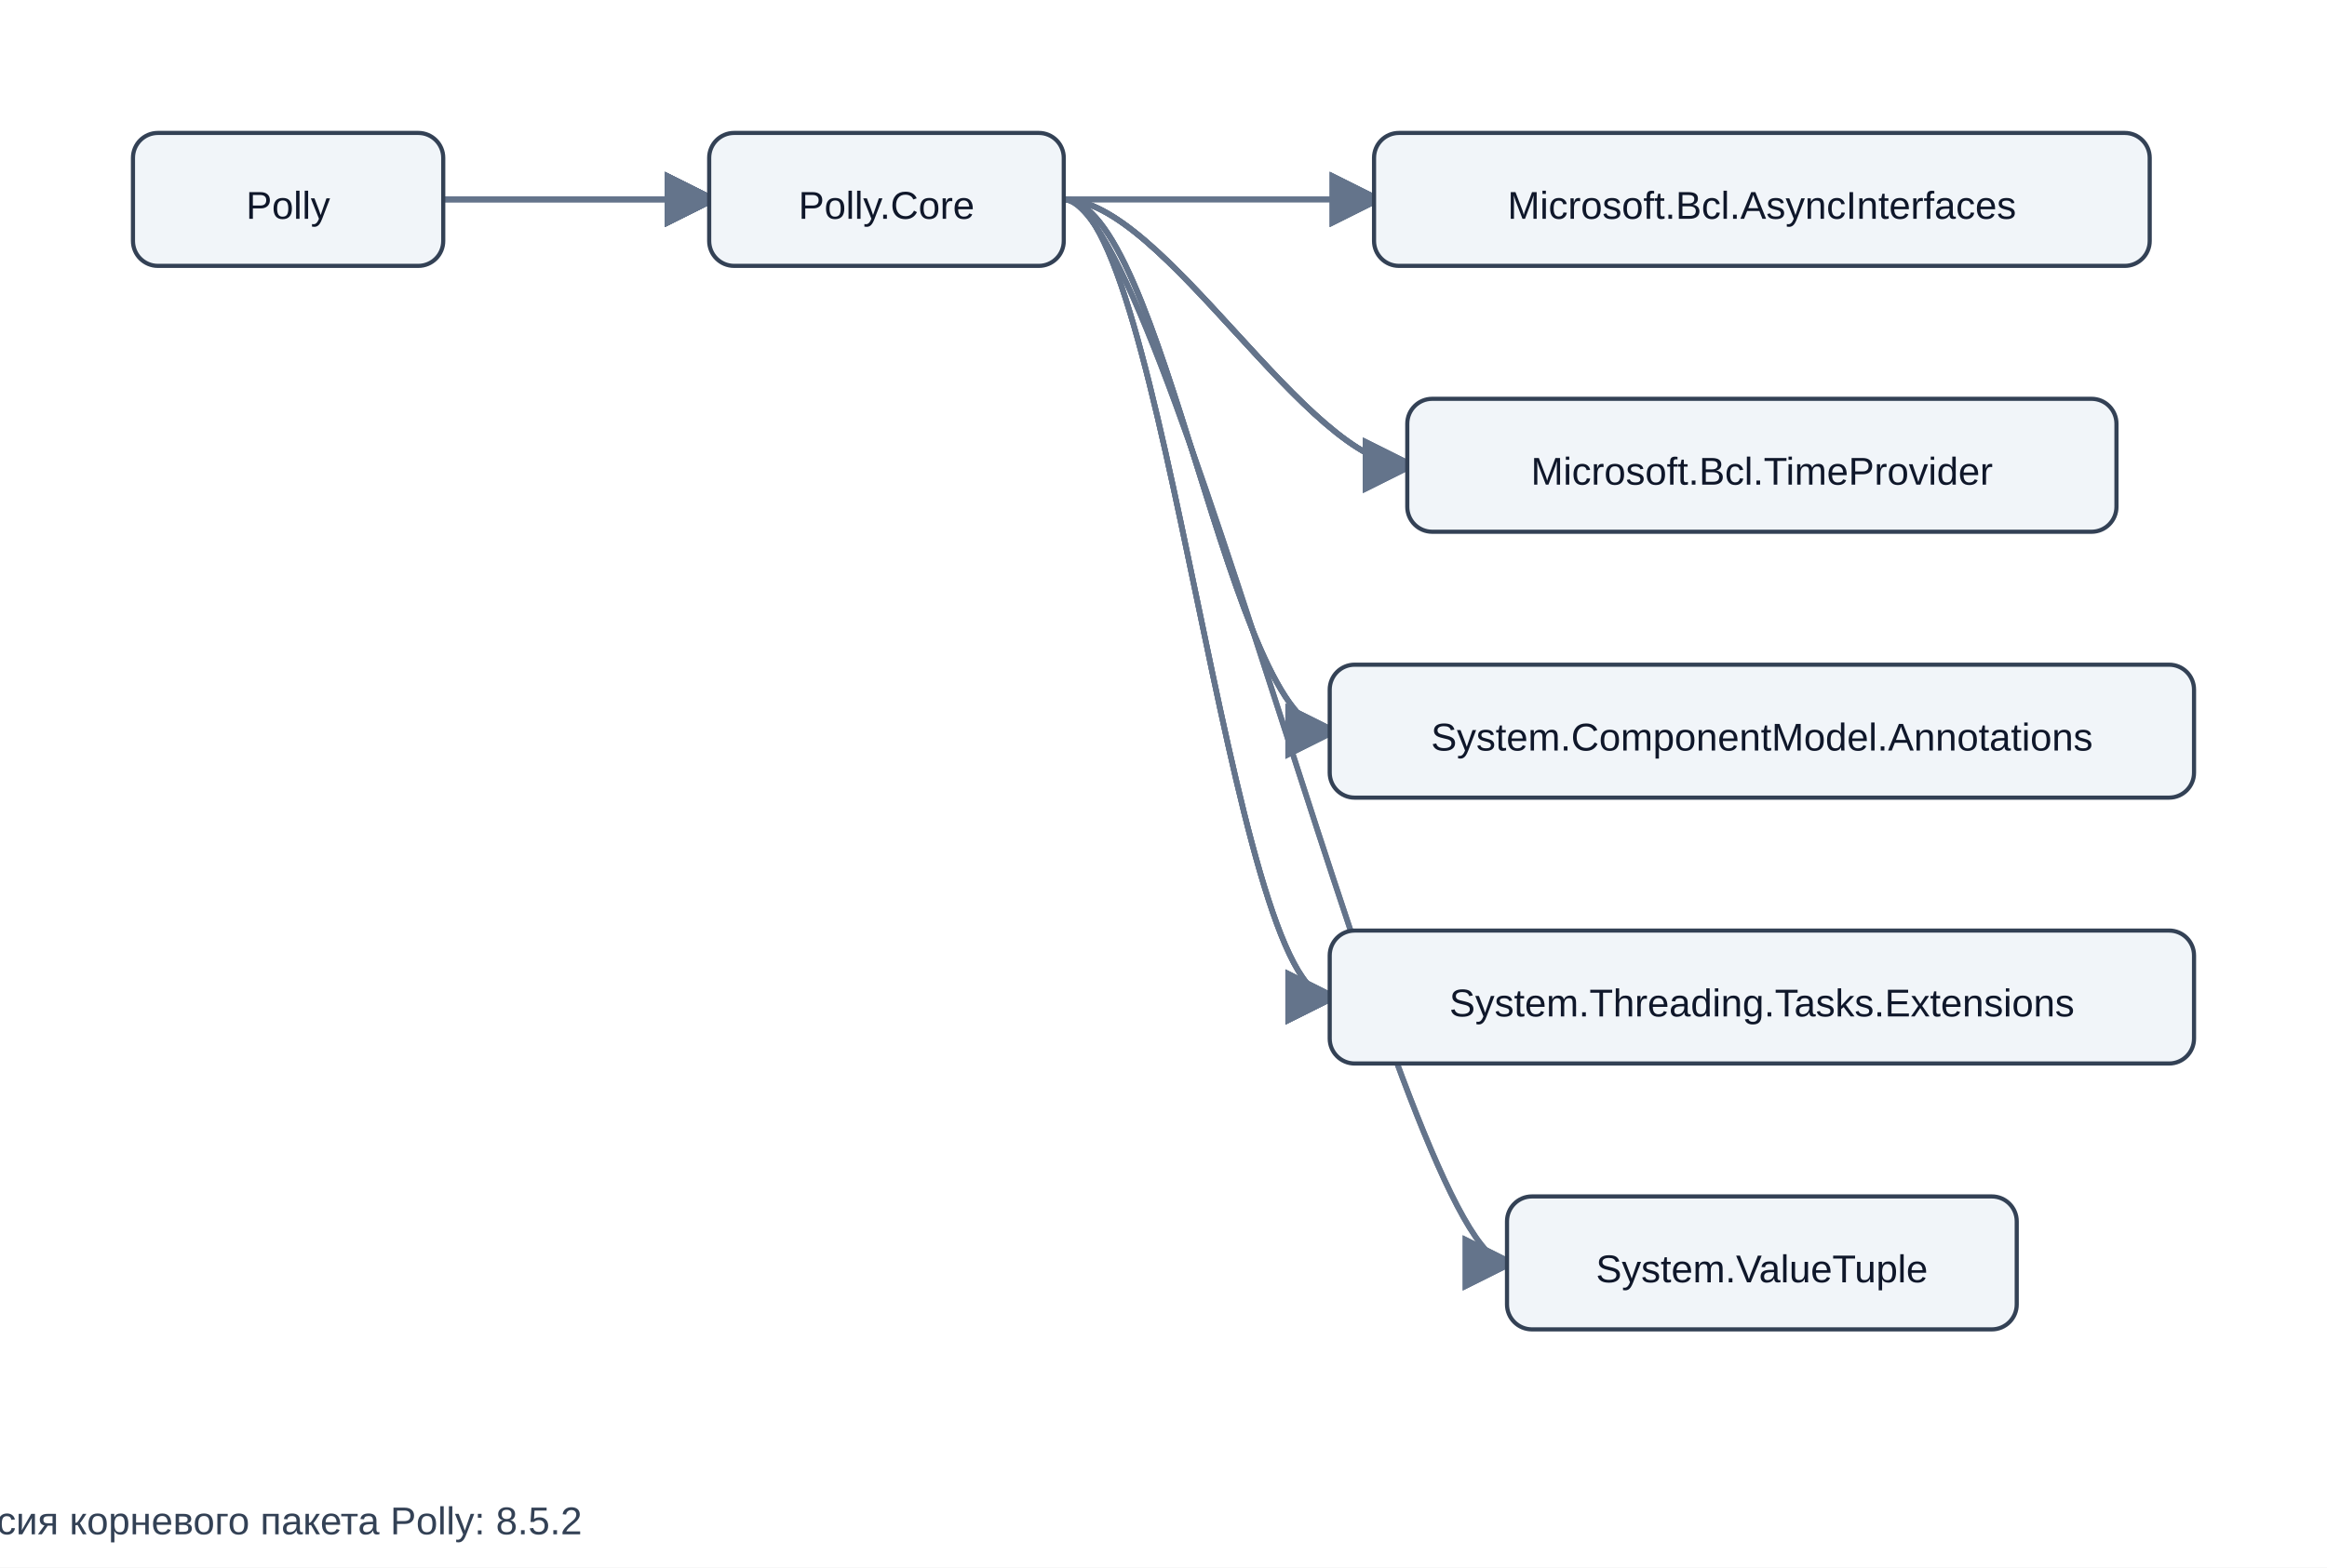
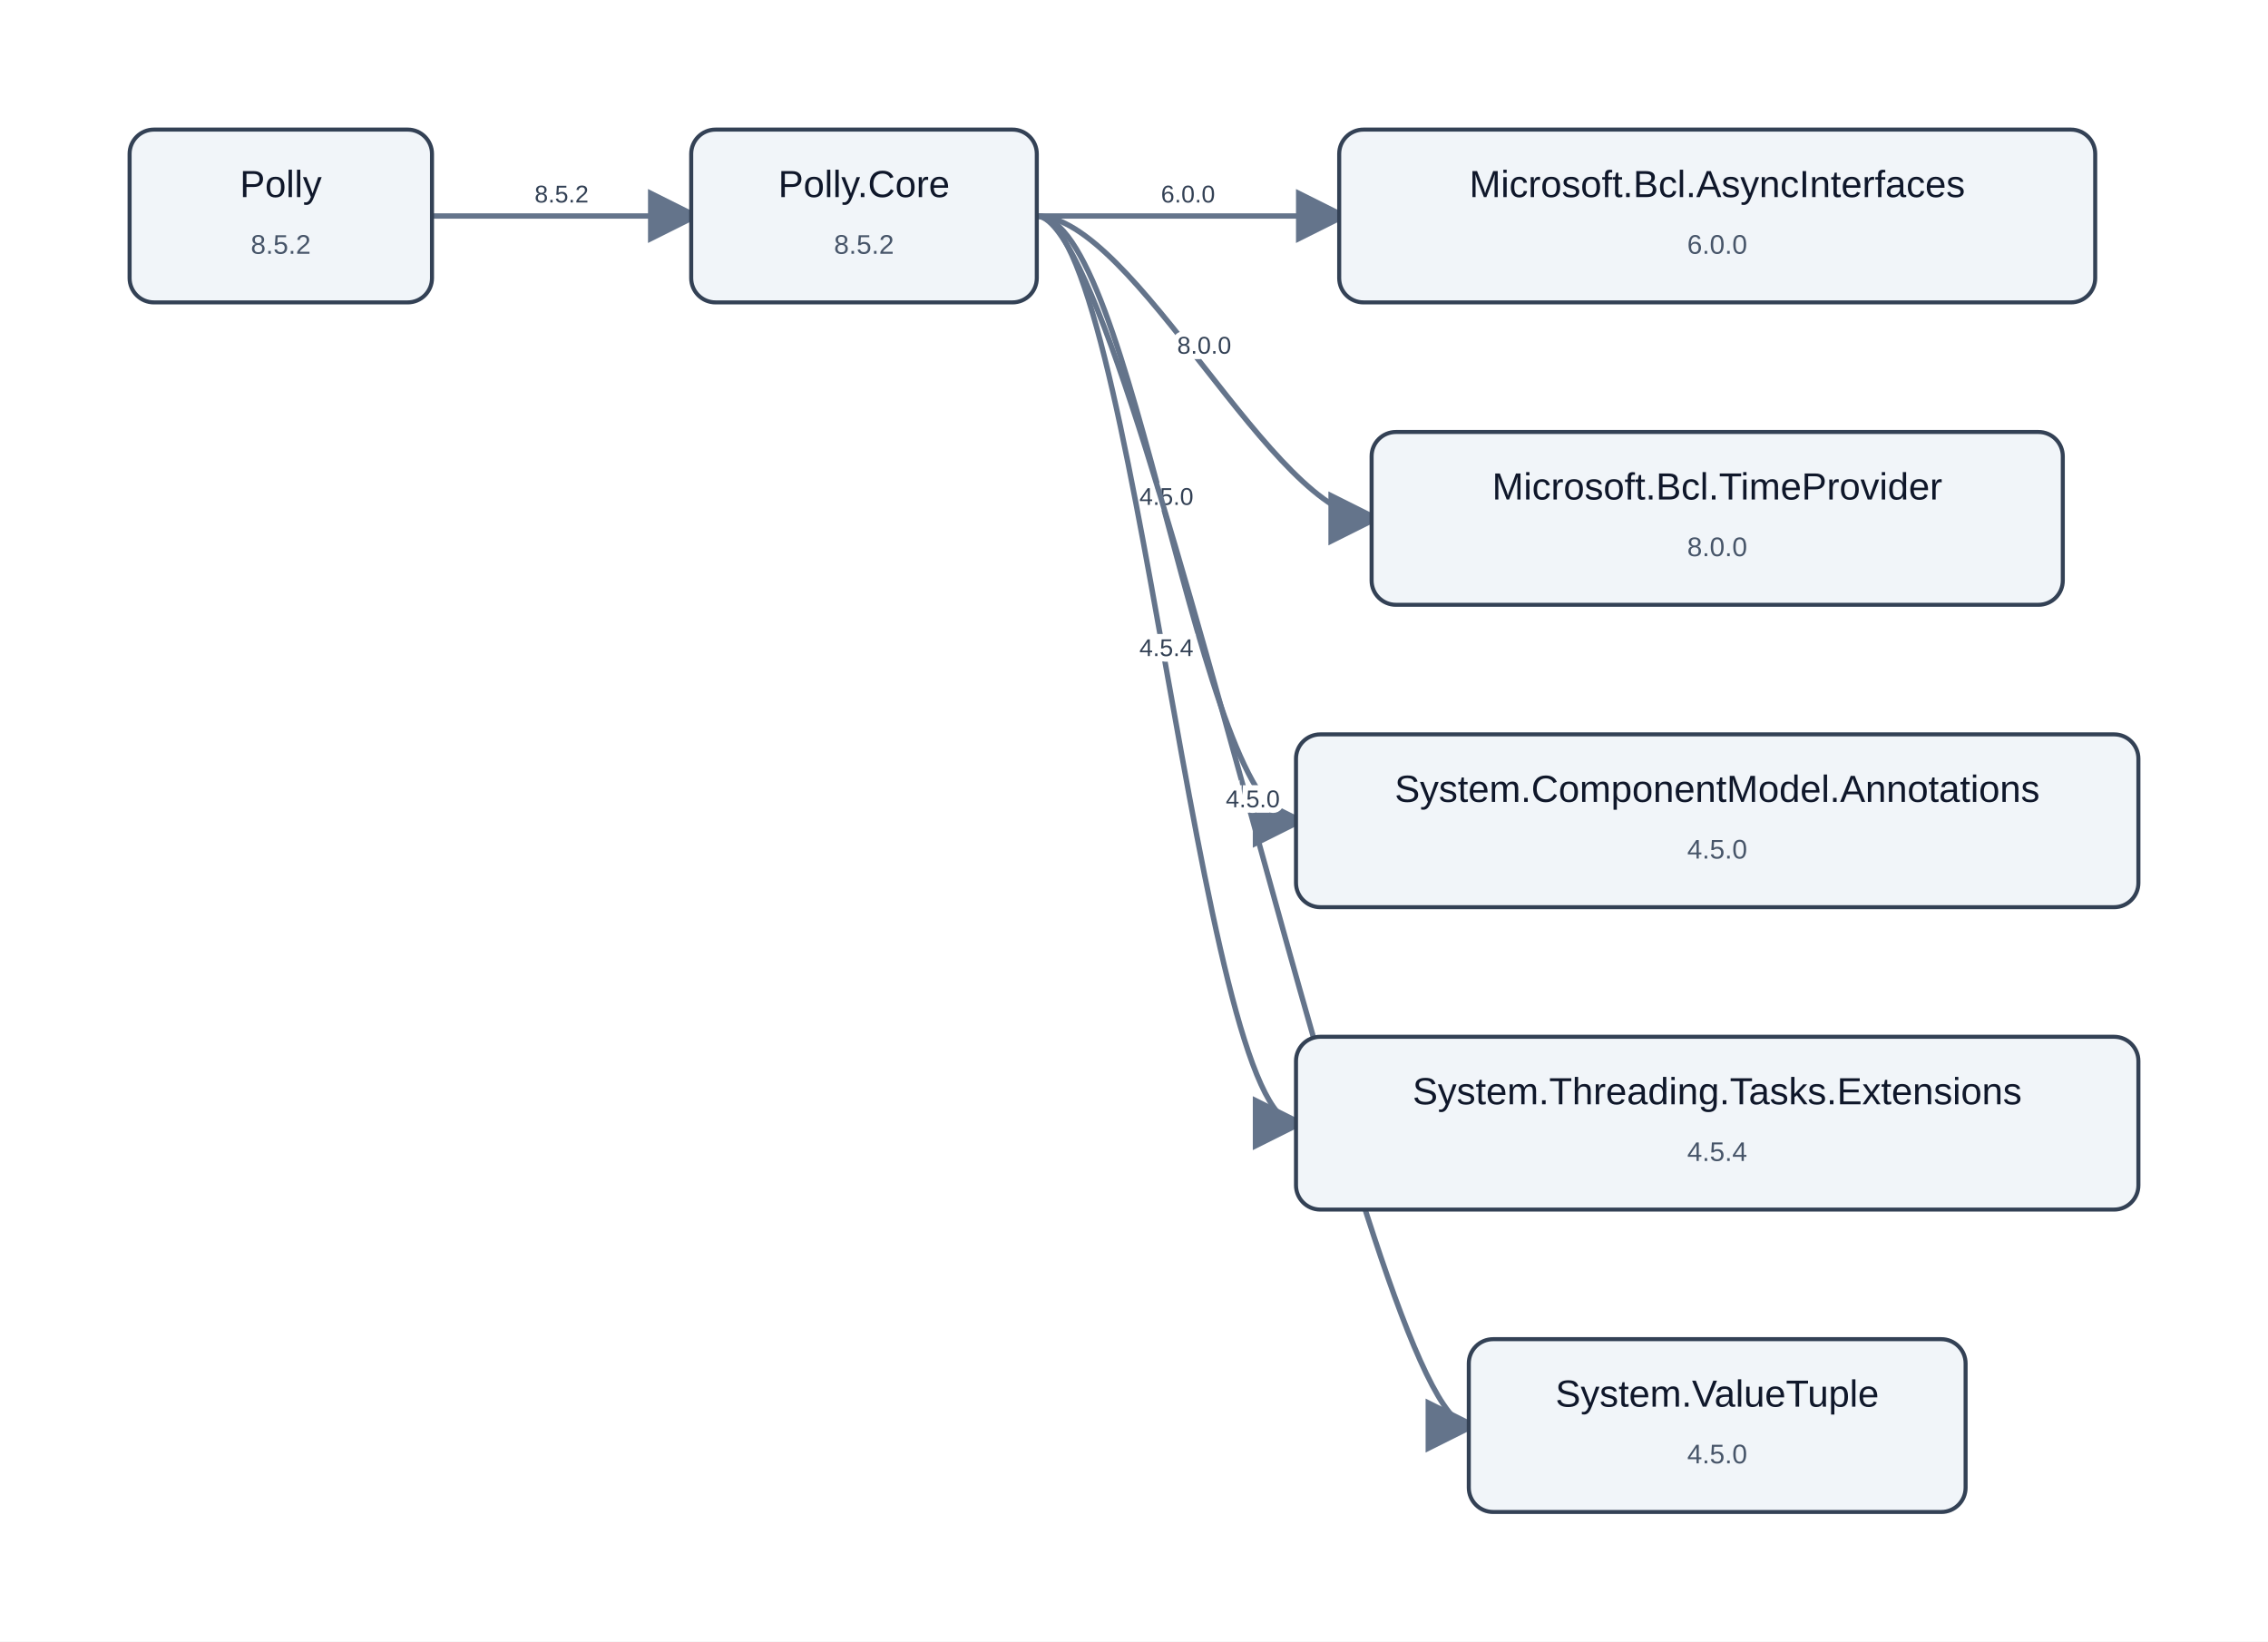
- <svg xmlns="http://www.w3.org/2000/svg" width="840" height="566" viewBox="0 0 840 566">
+ <svg xmlns="http://www.w3.org/2000/svg" width="840" height="608" viewBox="0 0 840 608">
  <defs>
    <marker id="arrow" markerWidth="10" markerHeight="10" refX="8" refY="5" orient="auto" markerUnits="strokeWidth">
      <path d="M 0 0 L 10 5 L 0 10 z" fill="#64748b" />
    </marker>
  </defs>
  <rect width="100%" height="100%" fill="#ffffff" />
-   <path d="M 160 72 C 196 72, 220 72, 256 72" fill="none" stroke="#64748b" stroke-width="2" marker-end="url(#arrow)" />
-   <path d="M 160 72 C 196 72, 220 72, 256 72" fill="none" stroke="#64748b" stroke-width="2" marker-end="url(#arrow)" />
-   <path d="M 160 72 C 196 72, 220 72, 256 72" fill="none" stroke="#64748b" stroke-width="2" marker-end="url(#arrow)" />
-   <path d="M 160 72 C 196 72, 220 72, 256 72" fill="none" stroke="#64748b" stroke-width="2" marker-end="url(#arrow)" />
-   <path d="M 384 72 C 420 72, 460 72, 496 72" fill="none" stroke="#64748b" stroke-width="2" marker-end="url(#arrow)" />
-   <path d="M 384 72 C 420 72, 472 168, 508 168" fill="none" stroke="#64748b" stroke-width="2" marker-end="url(#arrow)" />
-   <path d="M 384 72 C 420 72, 444 264, 480 264" fill="none" stroke="#64748b" stroke-width="2" marker-end="url(#arrow)" />
-   <path d="M 384 72 C 420 72, 444 360, 480 360" fill="none" stroke="#64748b" stroke-width="2" marker-end="url(#arrow)" />
-   <path d="M 384 72 C 420 72, 508 456, 544 456" fill="none" stroke="#64748b" stroke-width="2" marker-end="url(#arrow)" />
-   <path d="M 384 72 C 420 72, 460 72, 496 72" fill="none" stroke="#64748b" stroke-width="2" marker-end="url(#arrow)" />
-   <path d="M 384 72 C 420 72, 472 168, 508 168" fill="none" stroke="#64748b" stroke-width="2" marker-end="url(#arrow)" />
-   <path d="M 384 72 C 420 72, 444 264, 480 264" fill="none" stroke="#64748b" stroke-width="2" marker-end="url(#arrow)" />
-   <path d="M 384 72 C 420 72, 444 360, 480 360" fill="none" stroke="#64748b" stroke-width="2" marker-end="url(#arrow)" />
-   <path d="M 384 72 C 420 72, 508 456, 544 456" fill="none" stroke="#64748b" stroke-width="2" marker-end="url(#arrow)" />
-   <path d="M 384 72 C 420 72, 472 168, 508 168" fill="none" stroke="#64748b" stroke-width="2" marker-end="url(#arrow)" />
-   <path d="M 384 72 C 420 72, 460 72, 496 72" fill="none" stroke="#64748b" stroke-width="2" marker-end="url(#arrow)" />
-   <path d="M 384 72 C 420 72, 472 168, 508 168" fill="none" stroke="#64748b" stroke-width="2" marker-end="url(#arrow)" />
-   <path d="M 384 72 C 420 72, 444 264, 480 264" fill="none" stroke="#64748b" stroke-width="2" marker-end="url(#arrow)" />
-   <path d="M 384 72 C 420 72, 444 360, 480 360" fill="none" stroke="#64748b" stroke-width="2" marker-end="url(#arrow)" />
-   <rect x="48" y="48" width="112" height="48" rx="9" fill="#f1f5f9" stroke="#334155" stroke-width="1.5" />
-   <text x="104" y="79" text-anchor="middle" font-family="Arial, sans-serif" font-size="14" fill="#0f172a">Polly</text>
-   <rect x="256" y="48" width="128" height="48" rx="9" fill="#f1f5f9" stroke="#334155" stroke-width="1.5" />
-   <text x="320" y="79" text-anchor="middle" font-family="Arial, sans-serif" font-size="14" fill="#0f172a">Polly.Core</text>
-   <rect x="496" y="48" width="280" height="48" rx="9" fill="#f1f5f9" stroke="#334155" stroke-width="1.5" />
-   <text x="636" y="79" text-anchor="middle" font-family="Arial, sans-serif" font-size="14" fill="#0f172a">Microsoft.Bcl.AsyncInterfaces</text>
-   <rect x="508" y="144" width="256" height="48" rx="9" fill="#f1f5f9" stroke="#334155" stroke-width="1.5" />
-   <text x="636" y="175" text-anchor="middle" font-family="Arial, sans-serif" font-size="14" fill="#0f172a">Microsoft.Bcl.TimeProvider</text>
-   <rect x="480" y="240" width="312" height="48" rx="9" fill="#f1f5f9" stroke="#334155" stroke-width="1.5" />
-   <text x="636" y="271" text-anchor="middle" font-family="Arial, sans-serif" font-size="14" fill="#0f172a">System.ComponentModel.Annotations</text>
-   <rect x="480" y="336" width="312" height="48" rx="9" fill="#f1f5f9" stroke="#334155" stroke-width="1.5" />
-   <text x="636" y="367" text-anchor="middle" font-family="Arial, sans-serif" font-size="14" fill="#0f172a">System.Threading.Tasks.Extensions</text>
-   <rect x="544" y="432" width="184" height="48" rx="9" fill="#f1f5f9" stroke="#334155" stroke-width="1.5" />
-   <text x="636" y="463" text-anchor="middle" font-family="Arial, sans-serif" font-size="14" fill="#0f172a">System.ValueTuple</text>
-   <text x="92" y="554" text-anchor="middle" font-family="Arial, sans-serif" font-size="14" fill="#334155">Версия корневого пакета Polly: 8.5.2</text>
+   <path d="M 160 80 C 196 80, 220 80, 256 80" fill="none" stroke="#64748b" stroke-width="2" marker-end="url(#arrow)" />
+   <text x="208" y="75" text-anchor="middle" font-family="Arial, sans-serif" font-size="9" fill="#334155" paint-order="stroke" stroke="#ffffff" stroke-width="4">8.5.2</text>
+   <path d="M 384 80 C 420 80, 460 80, 496 80" fill="none" stroke="#64748b" stroke-width="2" marker-end="url(#arrow)" />
+   <text x="440" y="75" text-anchor="middle" font-family="Arial, sans-serif" font-size="9" fill="#334155" paint-order="stroke" stroke="#ffffff" stroke-width="4">6.0.0</text>
+   <path d="M 384 80 C 420 80, 472 192, 508 192" fill="none" stroke="#64748b" stroke-width="2" marker-end="url(#arrow)" />
+   <text x="446" y="131" text-anchor="middle" font-family="Arial, sans-serif" font-size="9" fill="#334155" paint-order="stroke" stroke="#ffffff" stroke-width="4">8.0.0</text>
+   <path d="M 384 80 C 420 80, 444 304, 480 304" fill="none" stroke="#64748b" stroke-width="2" marker-end="url(#arrow)" />
+   <text x="432" y="187" text-anchor="middle" font-family="Arial, sans-serif" font-size="9" fill="#334155" paint-order="stroke" stroke="#ffffff" stroke-width="4">4.5.0</text>
+   <path d="M 384 80 C 420 80, 444 416, 480 416" fill="none" stroke="#64748b" stroke-width="2" marker-end="url(#arrow)" />
+   <text x="432" y="243" text-anchor="middle" font-family="Arial, sans-serif" font-size="9" fill="#334155" paint-order="stroke" stroke="#ffffff" stroke-width="4">4.5.4</text>
+   <path d="M 384 80 C 420 80, 508 528, 544 528" fill="none" stroke="#64748b" stroke-width="2" marker-end="url(#arrow)" />
+   <text x="464" y="299" text-anchor="middle" font-family="Arial, sans-serif" font-size="9" fill="#334155" paint-order="stroke" stroke="#ffffff" stroke-width="4">4.5.0</text>
+   <rect x="48" y="48" width="112" height="64" rx="9" fill="#f1f5f9" stroke="#334155" stroke-width="1.5" />
+   <text x="104" y="73" text-anchor="middle" font-family="Arial, sans-serif" font-size="14" fill="#0f172a">Polly</text>
+   <text x="104" y="94" text-anchor="middle" font-family="Arial, sans-serif" font-size="10" fill="#475569">8.5.2</text>
+   <rect x="256" y="48" width="128" height="64" rx="9" fill="#f1f5f9" stroke="#334155" stroke-width="1.5" />
+   <text x="320" y="73" text-anchor="middle" font-family="Arial, sans-serif" font-size="14" fill="#0f172a">Polly.Core</text>
+   <text x="320" y="94" text-anchor="middle" font-family="Arial, sans-serif" font-size="10" fill="#475569">8.5.2</text>
+   <rect x="496" y="48" width="280" height="64" rx="9" fill="#f1f5f9" stroke="#334155" stroke-width="1.5" />
+   <text x="636" y="73" text-anchor="middle" font-family="Arial, sans-serif" font-size="14" fill="#0f172a">Microsoft.Bcl.AsyncInterfaces</text>
+   <text x="636" y="94" text-anchor="middle" font-family="Arial, sans-serif" font-size="10" fill="#475569">6.0.0</text>
+   <rect x="508" y="160" width="256" height="64" rx="9" fill="#f1f5f9" stroke="#334155" stroke-width="1.5" />
+   <text x="636" y="185" text-anchor="middle" font-family="Arial, sans-serif" font-size="14" fill="#0f172a">Microsoft.Bcl.TimeProvider</text>
+   <text x="636" y="206" text-anchor="middle" font-family="Arial, sans-serif" font-size="10" fill="#475569">8.0.0</text>
+   <rect x="480" y="272" width="312" height="64" rx="9" fill="#f1f5f9" stroke="#334155" stroke-width="1.5" />
+   <text x="636" y="297" text-anchor="middle" font-family="Arial, sans-serif" font-size="14" fill="#0f172a">System.ComponentModel.Annotations</text>
+   <text x="636" y="318" text-anchor="middle" font-family="Arial, sans-serif" font-size="10" fill="#475569">4.5.0</text>
+   <rect x="480" y="384" width="312" height="64" rx="9" fill="#f1f5f9" stroke="#334155" stroke-width="1.5" />
+   <text x="636" y="409" text-anchor="middle" font-family="Arial, sans-serif" font-size="14" fill="#0f172a">System.Threading.Tasks.Extensions</text>
+   <text x="636" y="430" text-anchor="middle" font-family="Arial, sans-serif" font-size="10" fill="#475569">4.5.4</text>
+   <rect x="544" y="496" width="184" height="64" rx="9" fill="#f1f5f9" stroke="#334155" stroke-width="1.5" />
+   <text x="636" y="521" text-anchor="middle" font-family="Arial, sans-serif" font-size="14" fill="#0f172a">System.ValueTuple</text>
+   <text x="636" y="542" text-anchor="middle" font-family="Arial, sans-serif" font-size="10" fill="#475569">4.5.0</text>
</svg>
